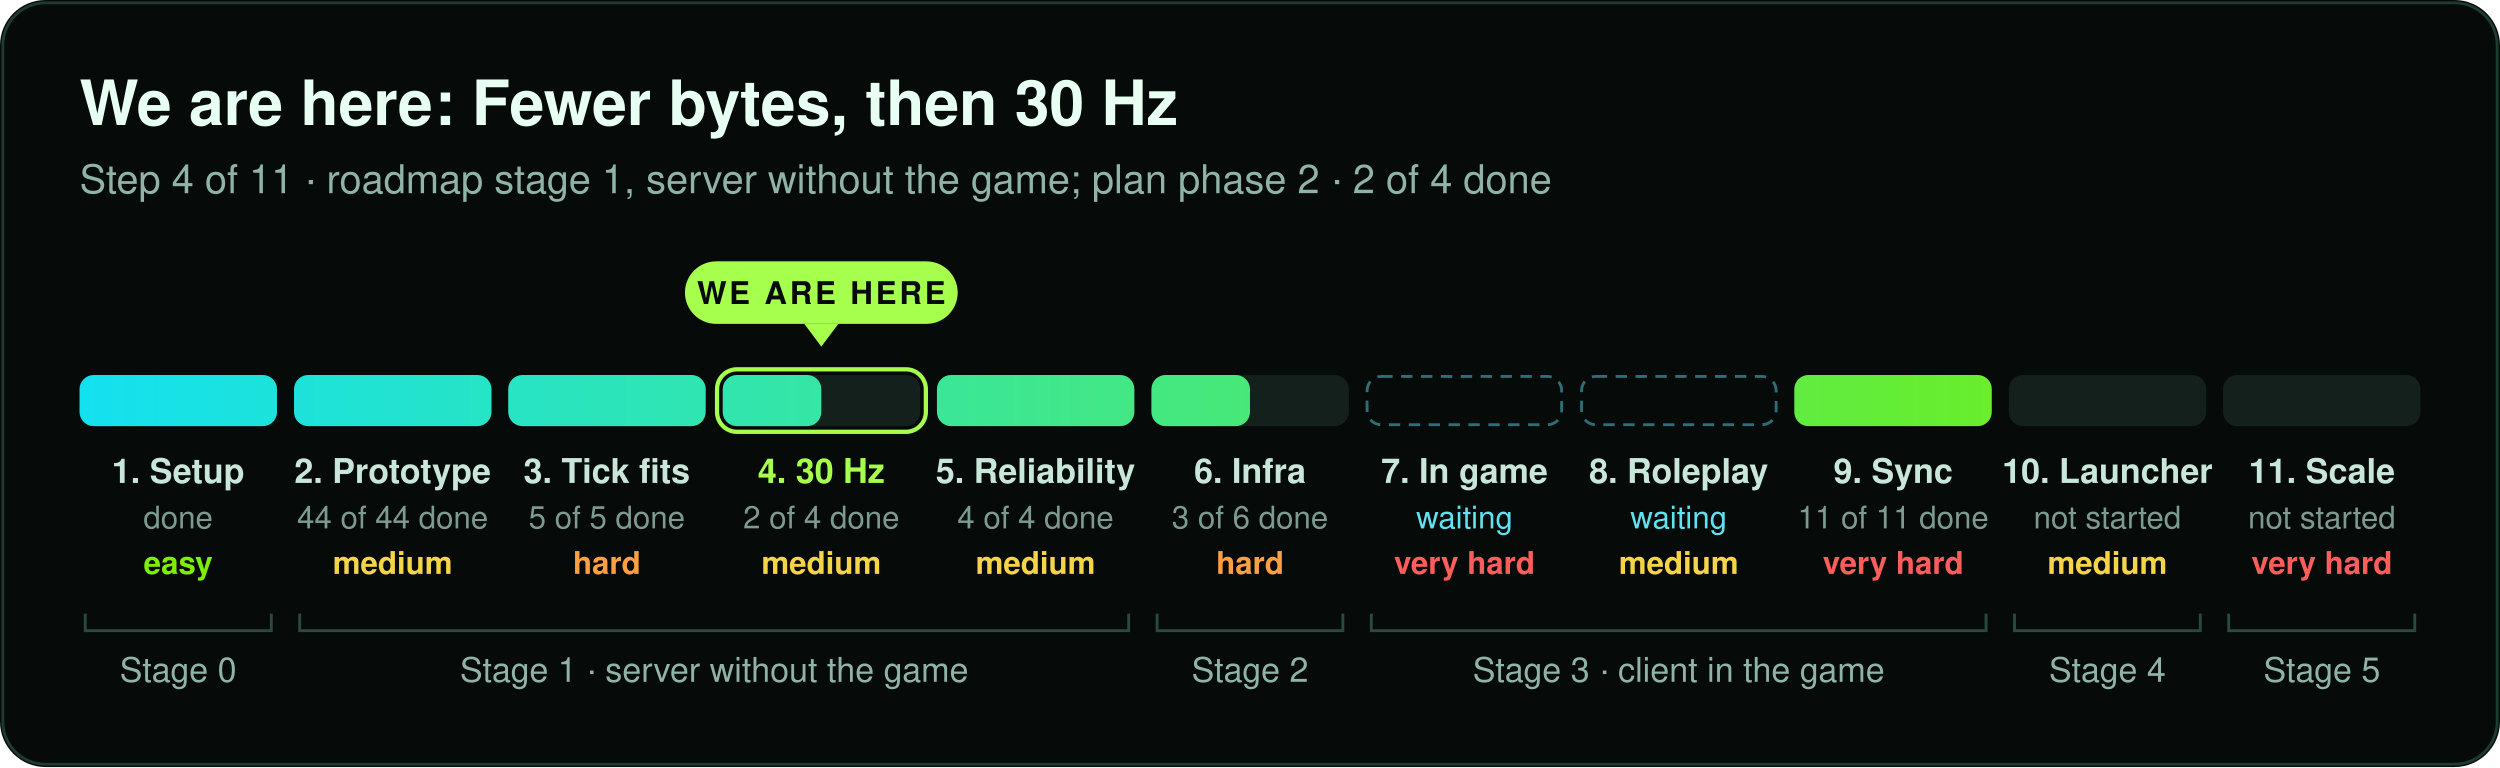
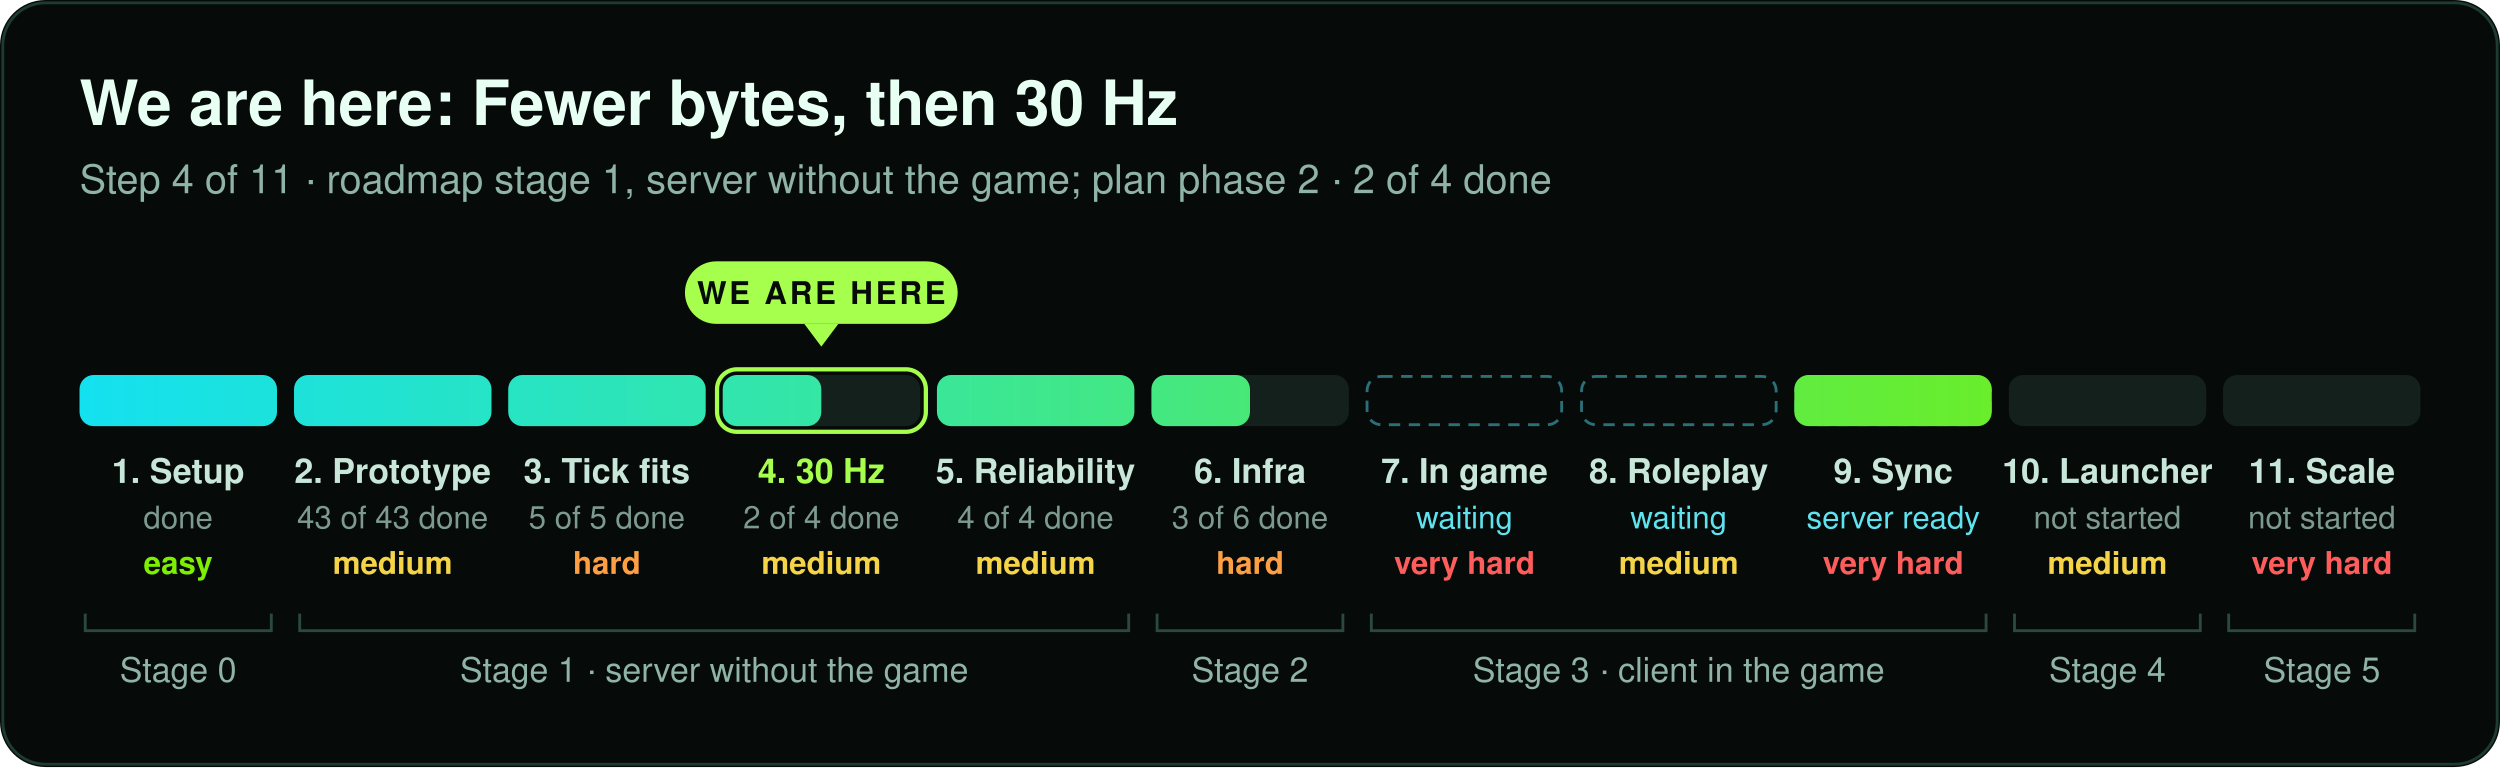
<svg xmlns="http://www.w3.org/2000/svg" width="880" height="270" viewBox="0 0 880 270" role="img" aria-label="Sawgrass progress">
  <defs>
    <linearGradient id="g" gradientUnits="userSpaceOnUse" x1="28" x2="852" y1="0" y2="0">
      <stop offset="0" stop-color="#14e1f0" />
      <stop offset="1" stop-color="#7cf000" />
    </linearGradient>
  </defs>
  <style>text{font-family:-apple-system,BlinkMacSystemFont,'Segoe UI',Helvetica,Arial,sans-serif}.h{font-size:22px;font-weight:700;fill:#e8fff4}.s{font-size:14px;fill:#8fb3a6}.l{font-size:12px;font-weight:600;fill:#c9e6db}.c{font-size:12px;font-weight:700;fill:#a6ff4d}.n{font-size:11px;fill:#7d9a90}.w{font-size:11px;fill:#5fe3f0}.m{font-size:11px;font-weight:700;fill:#060a08;letter-spacing:1px}.b{font-size:12px;fill:#8fb3a6}.d{font-size:11px;font-weight:600}</style>
  <rect width="880" height="270" rx="16" fill="#060a08" />
  <rect x="1" y="1" width="878" height="268" rx="15" fill="none" stroke="#1d3b2f" />
  <text x="28" y="44" class="h">We are here: Fewer bytes, then 30 Hz</text>
  <text x="28" y="68" class="s">Step 4 of 11 · roadmap stage 1, server without the game; plan phase 2 · 2 of 4 done</text>
  <rect x="28.0" y="132" width="69.5" height="18" rx="5" fill="#13201b" />
  <rect x="28.0" y="132" width="69.5" height="18" rx="5" fill="url(#g)" />
  <text x="62.7" y="170" class="l" text-anchor="middle">1. Setup</text>
  <text x="62.7" y="186" class="n" text-anchor="middle">done</text>
  <text x="62.7" y="202" class="d" fill="#7cf000" text-anchor="middle">easy</text>
  <rect x="103.5" y="132" width="69.5" height="18" rx="5" fill="#13201b" />
  <rect x="103.5" y="132" width="69.5" height="18" rx="5" fill="url(#g)" />
  <text x="138.2" y="170" class="l" text-anchor="middle">2. Prototype</text>
-   <text x="138.2" y="186" class="n" text-anchor="middle">44 of 44 done</text>
+   <text x="138.2" y="186" class="n" text-anchor="middle">43 of 43 done</text>
  <text x="138.2" y="202" class="d" fill="#f5d547" text-anchor="middle">medium</text>
  <rect x="178.9" y="132" width="69.5" height="18" rx="5" fill="#13201b" />
  <rect x="178.9" y="132" width="69.5" height="18" rx="5" fill="url(#g)" />
  <text x="213.6" y="170" class="l" text-anchor="middle">3. Tick fits</text>
  <text x="213.6" y="186" class="n" text-anchor="middle">5 of 5 done</text>
  <text x="213.6" y="202" class="d" fill="#ff9f43" text-anchor="middle">hard</text>
  <rect x="254.4" y="132" width="69.5" height="18" rx="5" fill="#13201b" />
  <rect x="254.4" y="132" width="34.7" height="18" rx="5" fill="url(#g)" />
  <rect x="252.4" y="130" width="73.5" height="22" rx="7" fill="none" stroke="#a6ff4d" stroke-width="1.5" />
  <rect x="241.1" y="92" width="96" height="22" rx="11" fill="#a6ff4d" />
  <text x="289.1" y="107" class="m" text-anchor="middle">WE ARE HERE</text>
  <path d="M283.1 114 L295.1 114 L289.1 122 Z" fill="#a6ff4d" />
  <text x="289.1" y="170" class="c" text-anchor="middle">4. 30 Hz</text>
  <text x="289.1" y="186" class="n" text-anchor="middle">2 of 4 done</text>
  <text x="289.1" y="202" class="d" fill="#f5d547" text-anchor="middle">medium</text>
  <rect x="329.8" y="132" width="69.5" height="18" rx="5" fill="#13201b" />
  <rect x="329.8" y="132" width="69.5" height="18" rx="5" fill="url(#g)" />
  <text x="364.5" y="170" class="l" text-anchor="middle">5. Reliability</text>
  <text x="364.5" y="186" class="n" text-anchor="middle">4 of 4 done</text>
  <text x="364.5" y="202" class="d" fill="#f5d547" text-anchor="middle">medium</text>
  <rect x="405.3" y="132" width="69.5" height="18" rx="5" fill="#13201b" />
  <rect x="405.3" y="132" width="34.7" height="18" rx="5" fill="url(#g)" />
  <text x="440.0" y="170" class="l" text-anchor="middle">6. Infra</text>
  <text x="440.0" y="186" class="n" text-anchor="middle">3 of 6 done</text>
  <text x="440.0" y="202" class="d" fill="#ff9f43" text-anchor="middle">hard</text>
  <rect x="481.2" y="132.5" width="68.5" height="17" rx="5" fill="none" stroke="#2b6f78" stroke-dasharray="4 3" />
  <text x="515.5" y="170" class="l" text-anchor="middle">7. In game</text>
  <text x="515.5" y="186" class="w" text-anchor="middle">waiting</text>
  <text x="515.5" y="202" class="d" fill="#ff5c5c" text-anchor="middle">very hard</text>
  <rect x="556.7" y="132.5" width="68.5" height="17" rx="5" fill="none" stroke="#2b6f78" stroke-dasharray="4 3" />
  <text x="590.9" y="170" class="l" text-anchor="middle">8. Roleplay</text>
  <text x="590.9" y="186" class="w" text-anchor="middle">waiting</text>
  <text x="590.9" y="202" class="d" fill="#f5d547" text-anchor="middle">medium</text>
-   <rect x="631.6" y="132" width="69.5" height="18" rx="5" fill="#13201b" />
+   <rect x="632.1" y="132.5" width="68.5" height="17" rx="5" fill="none" stroke="#2b6f78" stroke-dasharray="4 3" />
  <rect x="631.6" y="132" width="69.5" height="18" rx="5" fill="url(#g)" />
  <text x="666.4" y="170" class="l" text-anchor="middle">9. Sync</text>
-   <text x="666.4" y="186" class="n" text-anchor="middle">11 of 11 done</text>
+   <text x="666.4" y="186" class="w" text-anchor="middle">server ready</text>
  <text x="666.4" y="202" class="d" fill="#ff5c5c" text-anchor="middle">very hard</text>
  <rect x="707.1" y="132" width="69.5" height="18" rx="5" fill="#13201b" />
  <text x="741.8" y="170" class="l" text-anchor="middle">10. Launcher</text>
  <text x="741.8" y="186" class="n" text-anchor="middle">not started</text>
  <text x="741.8" y="202" class="d" fill="#f5d547" text-anchor="middle">medium</text>
  <rect x="782.5" y="132" width="69.5" height="18" rx="5" fill="#13201b" />
  <text x="817.3" y="170" class="l" text-anchor="middle">11. Scale</text>
  <text x="817.3" y="186" class="n" text-anchor="middle">not started</text>
  <text x="817.3" y="202" class="d" fill="#ff5c5c" text-anchor="middle">very hard</text>
  <path d="M30.0 216 L30.0 222 L95.5 222 L95.5 216" fill="none" stroke="#2a4a3d" />
  <text x="62.7" y="240" class="b" text-anchor="middle">Stage 0</text>
  <path d="M105.5 216 L105.5 222 L397.3 222 L397.3 216" fill="none" stroke="#2a4a3d" />
  <text x="251.4" y="240" class="b" text-anchor="middle">Stage 1 · server without the game</text>
  <path d="M407.3 216 L407.3 222 L472.7 222 L472.7 216" fill="none" stroke="#2a4a3d" />
  <text x="440.0" y="240" class="b" text-anchor="middle">Stage 2</text>
  <path d="M482.7 216 L482.7 222 L699.1 222 L699.1 216" fill="none" stroke="#2a4a3d" />
  <text x="590.9" y="240" class="b" text-anchor="middle">Stage 3 · client in the game</text>
  <path d="M709.1 216 L709.1 222 L774.5 222 L774.5 216" fill="none" stroke="#2a4a3d" />
  <text x="741.8" y="240" class="b" text-anchor="middle">Stage 4</text>
  <path d="M784.5 216 L784.5 222 L850.0 222 L850.0 216" fill="none" stroke="#2a4a3d" />
  <text x="817.3" y="240" class="b" text-anchor="middle">Stage 5</text>
</svg>
